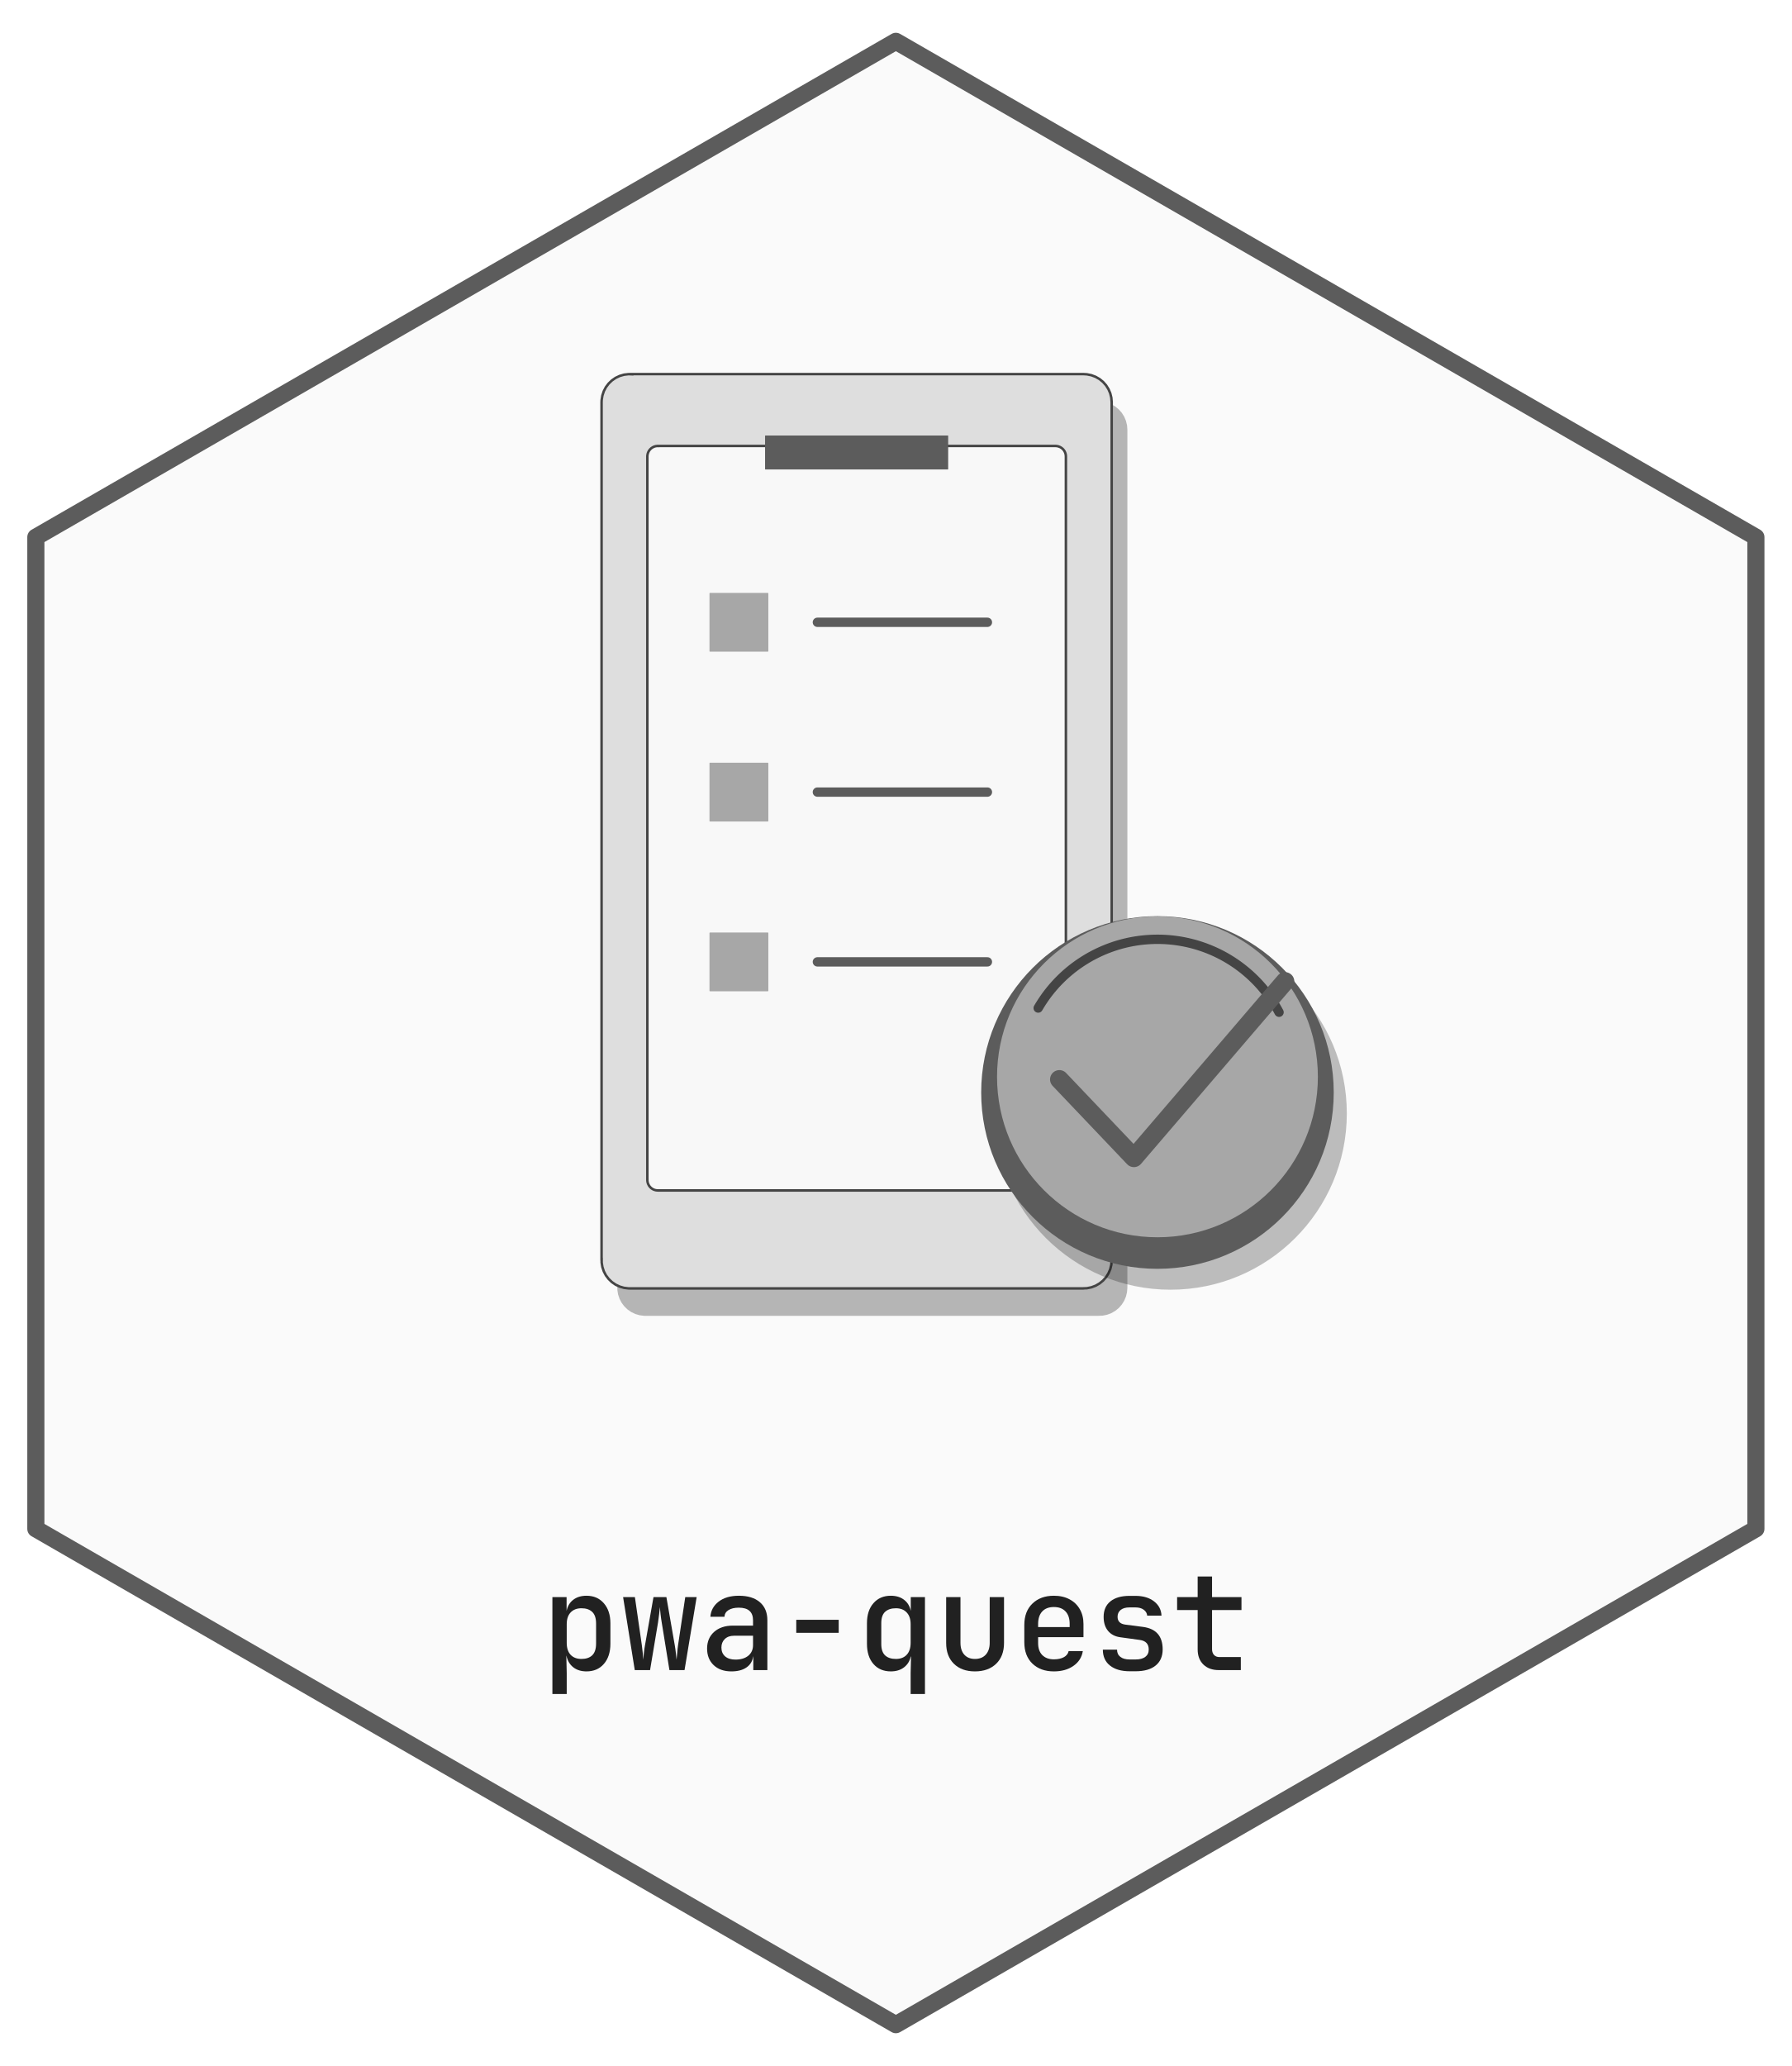
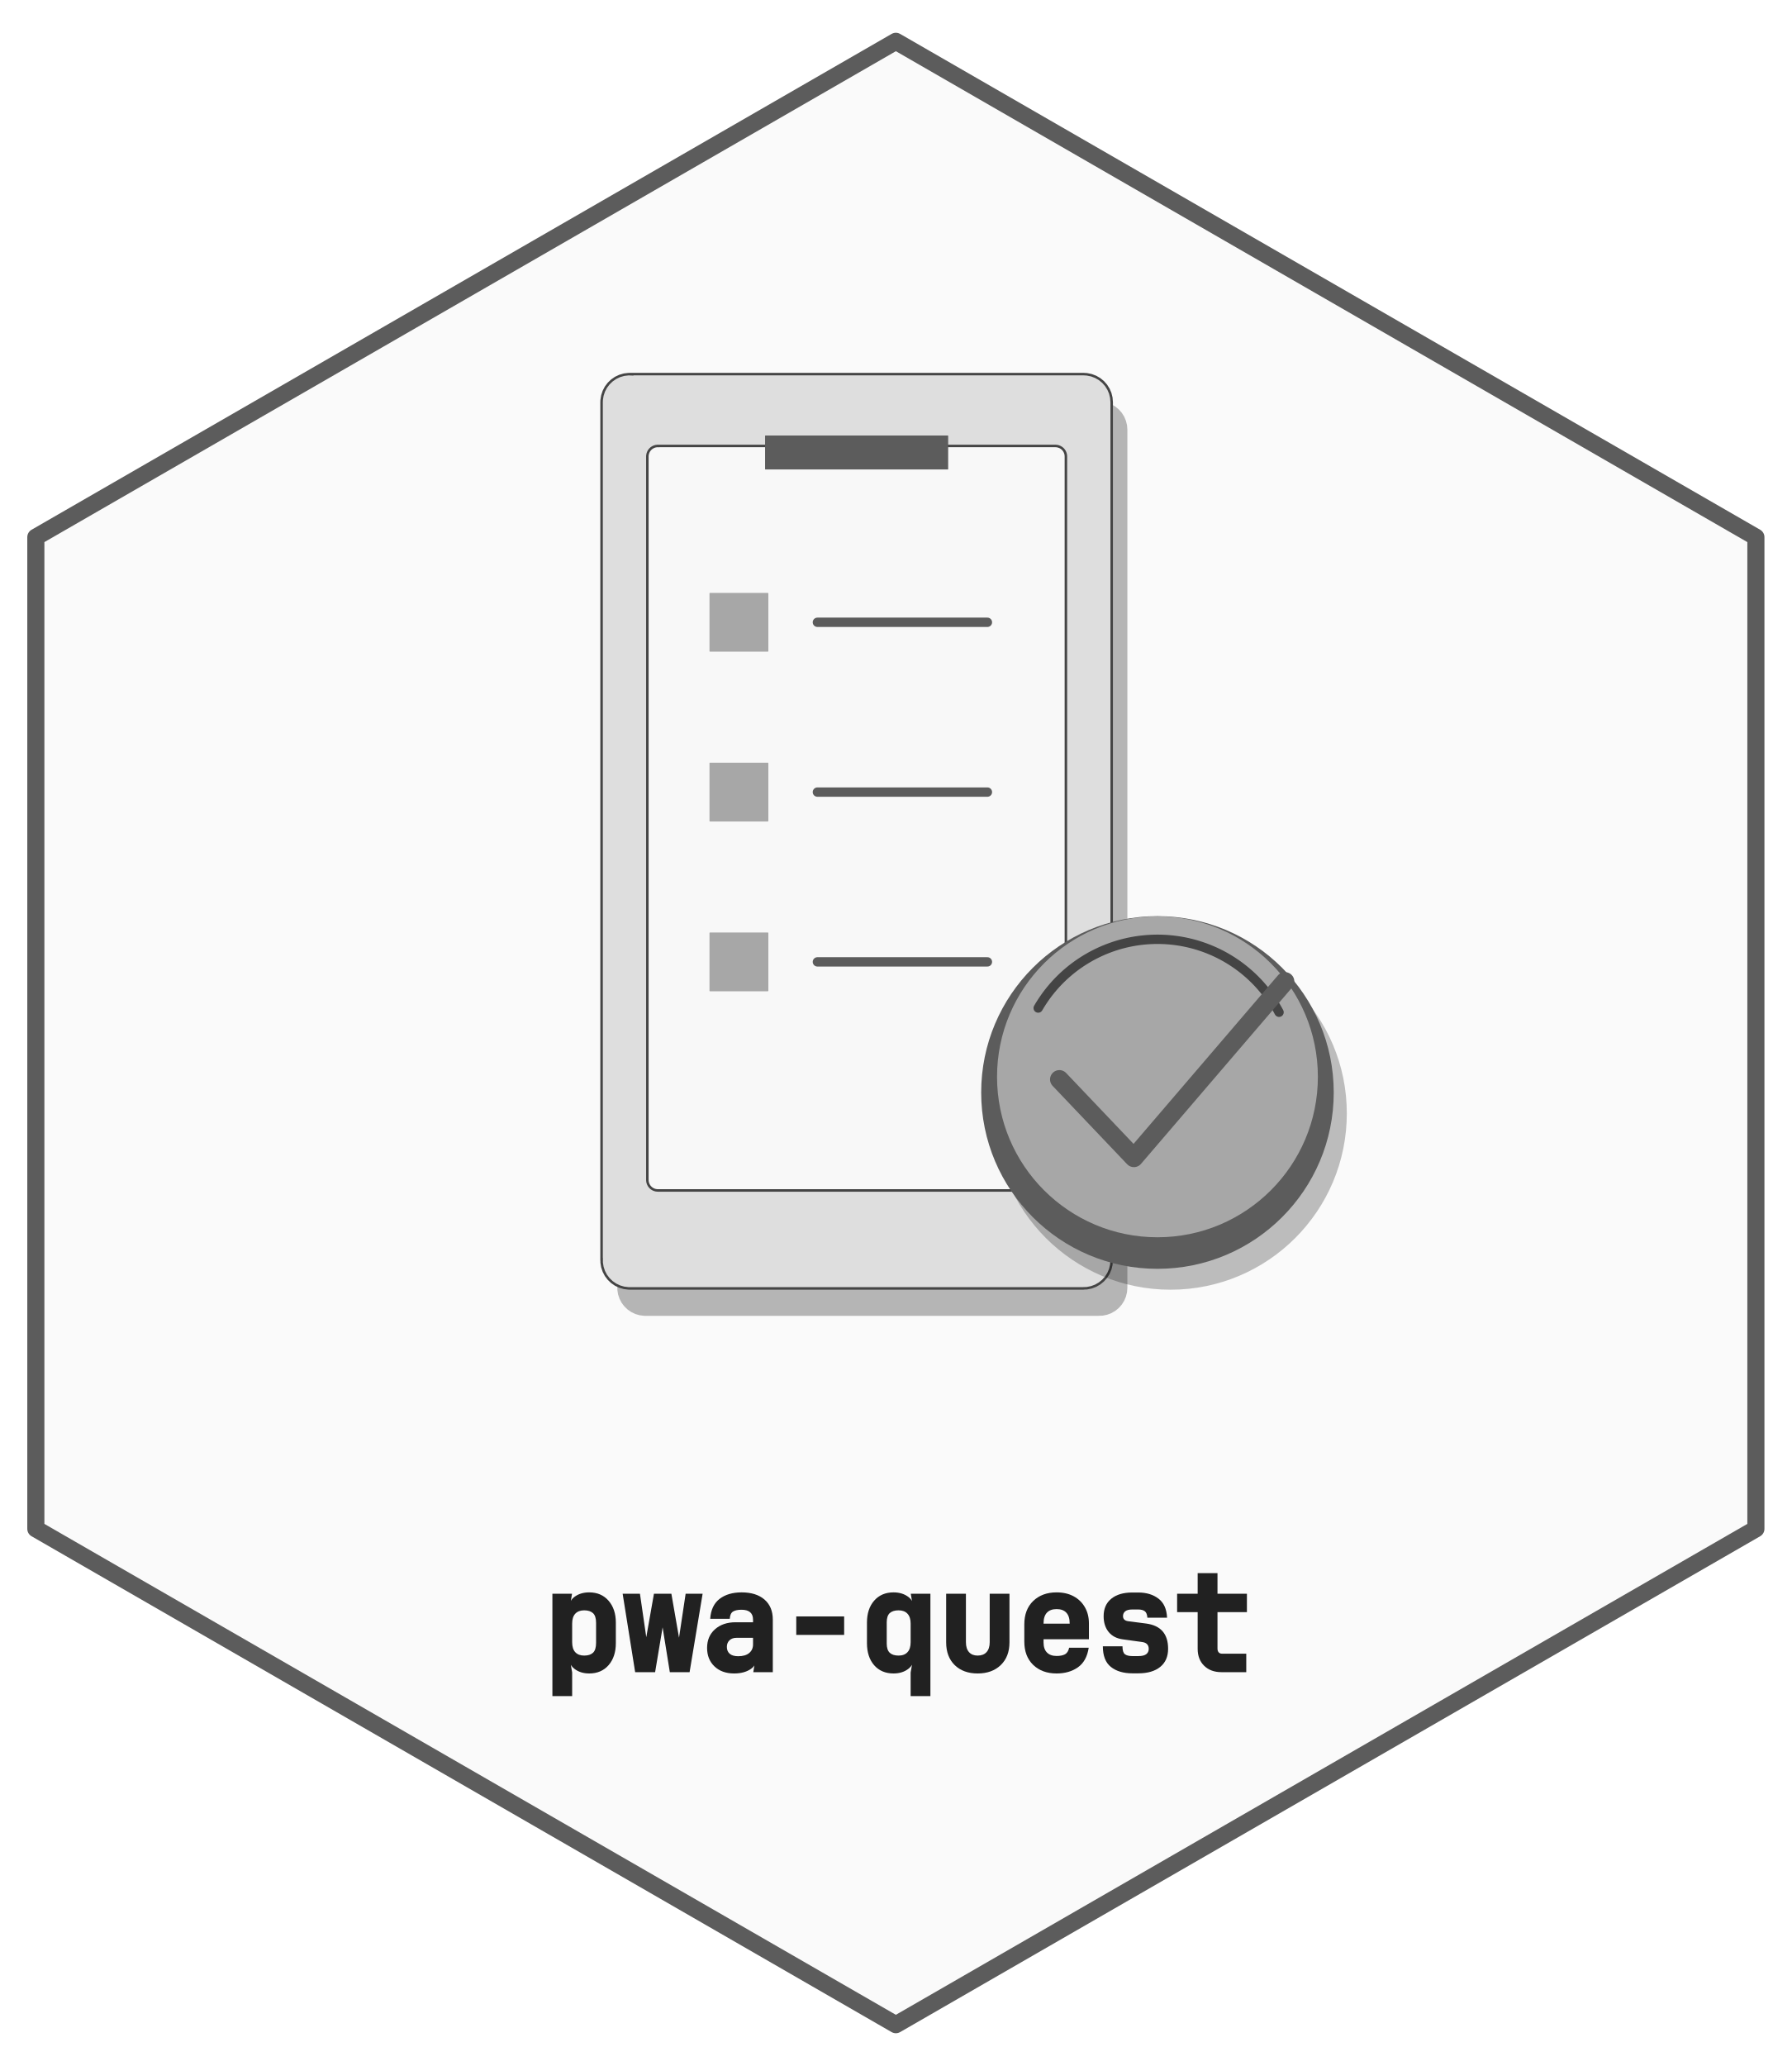
- <svg xmlns="http://www.w3.org/2000/svg" xmlns:xlink="http://www.w3.org/1999/xlink" width="432pt" height="498pt" viewBox="0 0 432 498">
+ <svg xmlns="http://www.w3.org/2000/svg" xmlns:xlink="http://www.w3.org/1999/xlink" width="432" height="498" viewBox="0 0 432 498">
  <defs>
    <g>
      <g id="glyph-0-0">
-         <path d="M 2.688 5.766 L 2.688 -17.594 L 6.109 -17.594 L 6.109 -14.266 C 6.348 -15.422 6.883 -16.316 7.719 -16.953 C 8.562 -17.598 9.625 -17.922 10.906 -17.922 C 12.656 -17.922 14.051 -17.316 15.094 -16.109 C 16.145 -14.898 16.672 -13.297 16.672 -11.297 L 16.672 -6.344 C 16.672 -4.312 16.145 -2.691 15.094 -1.484 C 14.051 -0.285 12.656 0.312 10.906 0.312 C 9.625 0.312 8.555 -0.02 7.703 -0.688 C 6.859 -1.363 6.316 -2.285 6.078 -3.453 L 6.047 -3.453 L 6.141 0.734 L 6.141 5.766 Z M 9.703 -2.688 C 10.805 -2.688 11.664 -2.977 12.281 -3.562 C 12.906 -4.156 13.219 -5.102 13.219 -6.406 L 13.219 -11.234 C 13.219 -12.516 12.906 -13.445 12.281 -14.031 C 11.664 -14.613 10.805 -14.906 9.703 -14.906 C 8.586 -14.906 7.711 -14.566 7.078 -13.891 C 6.453 -13.223 6.141 -12.285 6.141 -11.078 L 6.141 -6.562 C 6.141 -5.32 6.453 -4.363 7.078 -3.688 C 7.711 -3.02 8.586 -2.688 9.703 -2.688 Z M 9.703 -2.688 " />
+         <path d="M 2.688 5.766 L 2.688 -18.906 L 7.422 -18.906 L 6.766 -14.922 C 6.609 -16.328 7.008 -17.395 7.969 -18.125 C 8.938 -18.863 10.133 -19.234 11.562 -19.234 C 13.508 -19.234 15.066 -18.562 16.234 -17.219 C 17.398 -15.875 17.984 -14.117 17.984 -11.953 L 17.984 -7 C 17.984 -4.801 17.398 -3.031 16.234 -1.688 C 15.066 -0.352 13.508 0.312 11.562 0.312 C 10.125 0.312 8.922 -0.07 7.953 -0.844 C 6.984 -1.613 6.566 -2.691 6.703 -4.078 L 6.734 -4.078 L 7.453 0.078 L 7.453 5.766 Z M 10.359 -4 C 11.285 -4 11.992 -4.227 12.484 -4.688 C 12.973 -5.156 13.219 -5.945 13.219 -7.062 L 13.219 -11.891 C 13.219 -12.984 12.973 -13.758 12.484 -14.219 C 11.992 -14.676 11.285 -14.906 10.359 -14.906 C 9.43 -14.906 8.711 -14.633 8.203 -14.094 C 7.703 -13.551 7.453 -12.766 7.453 -11.734 L 7.453 -7.219 C 7.453 -6.156 7.703 -5.352 8.203 -4.812 C 8.711 -4.27 9.43 -4 10.359 -4 Z M 10.359 -4 " />
      </g>
      <g id="glyph-0-1">
-         <path d="M 3.547 0 L 0.734 -17.594 L 3.578 -17.594 L 5.25 -6.016 C 5.332 -5.441 5.406 -4.816 5.469 -4.141 C 5.531 -3.473 5.57 -2.926 5.594 -2.5 C 5.633 -2.926 5.688 -3.473 5.75 -4.141 C 5.82 -4.816 5.91 -5.441 6.016 -6.016 L 8.062 -17.594 L 11.172 -17.594 L 13.188 -6.016 C 13.289 -5.441 13.379 -4.816 13.453 -4.141 C 13.523 -3.473 13.582 -2.926 13.625 -2.5 C 13.676 -2.926 13.727 -3.473 13.781 -4.141 C 13.832 -4.816 13.898 -5.441 13.984 -6.016 L 15.719 -17.594 L 18.469 -17.594 L 15.547 0 L 11.906 0 L 10.047 -11.484 C 9.941 -12.086 9.848 -12.75 9.766 -13.469 C 9.691 -14.195 9.633 -14.773 9.594 -15.203 C 9.57 -14.773 9.516 -14.195 9.422 -13.469 C 9.328 -12.75 9.238 -12.086 9.156 -11.484 L 7.234 0 Z M 3.547 0 " />
+         <path d="M 3.641 0 L 0.625 -18.906 L 4.797 -18.906 L 6.562 -6.766 C 6.645 -6.18 6.719 -5.547 6.781 -4.859 C 6.844 -4.18 6.664 -3.613 6.25 -3.156 C 5.852 -3.625 5.688 -4.195 5.75 -4.875 C 5.82 -5.562 5.914 -6.195 6.031 -6.781 L 8.172 -18.906 L 12.375 -18.906 L 14.484 -6.781 C 14.598 -6.195 14.691 -5.562 14.766 -4.875 C 14.836 -4.195 14.676 -3.625 14.281 -3.156 C 13.895 -3.625 13.727 -4.195 13.781 -4.875 C 13.832 -5.551 13.898 -6.18 13.984 -6.766 L 15.812 -18.906 L 19.906 -18.906 L 16.766 0 L 12 0 L 10.062 -12.031 C 9.945 -12.645 9.848 -13.316 9.766 -14.047 C 9.691 -14.785 9.852 -15.391 10.25 -15.859 C 10.664 -15.391 10.828 -14.785 10.734 -14.047 C 10.641 -13.316 10.551 -12.648 10.469 -12.047 L 8.453 0 Z M 3.641 0 " />
      </g>
      <g id="glyph-0-2">
-         <path d="M 7.844 0.312 C 6.051 0.312 4.625 -0.191 3.562 -1.203 C 2.508 -2.211 1.984 -3.539 1.984 -5.188 C 1.984 -6.852 2.547 -8.191 3.672 -9.203 C 4.805 -10.211 6.312 -10.719 8.188 -10.719 L 13.062 -10.719 L 13.062 -12 C 13.062 -14.031 11.914 -15.047 9.625 -15.047 C 8.602 -15.047 7.781 -14.852 7.156 -14.469 C 6.539 -14.082 6.211 -13.547 6.172 -12.859 L 2.781 -12.859 C 2.883 -14.336 3.547 -15.551 4.766 -16.5 C 5.984 -17.445 7.613 -17.922 9.656 -17.922 C 11.832 -17.922 13.52 -17.398 14.719 -16.359 C 15.914 -15.328 16.516 -13.883 16.516 -12.031 L 16.516 0 L 13.125 0 L 13.125 -3.297 L 13.094 -3.297 C 12.938 -2.16 12.398 -1.273 11.484 -0.641 C 10.566 -0.004 9.352 0.312 7.844 0.312 Z M 8.828 -2.531 C 10.129 -2.531 11.16 -2.844 11.922 -3.469 C 12.68 -4.102 13.062 -4.953 13.062 -6.016 L 13.062 -8.281 L 8.453 -8.281 C 7.535 -8.281 6.801 -8.016 6.25 -7.484 C 5.707 -6.953 5.438 -6.27 5.438 -5.438 C 5.438 -4.539 5.734 -3.832 6.328 -3.312 C 6.93 -2.789 7.766 -2.531 8.828 -2.531 Z M 8.828 -2.531 " />
+         <path d="M 8.5 0.312 C 6.531 0.312 4.953 -0.254 3.766 -1.391 C 2.578 -2.523 1.984 -4.008 1.984 -5.844 C 1.984 -7.707 2.613 -9.203 3.875 -10.328 C 5.145 -11.461 6.801 -12.031 8.844 -12.031 L 13.062 -12.031 L 13.062 -12.656 C 13.062 -14.25 12.133 -15.047 10.281 -15.047 C 9.383 -15.047 8.703 -14.898 8.234 -14.609 C 7.766 -14.316 7.504 -13.734 7.453 -12.859 L 2.734 -12.859 C 2.879 -15.004 3.629 -16.602 4.984 -17.656 C 6.348 -18.707 8.125 -19.234 10.312 -19.234 C 12.656 -19.234 14.492 -18.656 15.828 -17.5 C 17.16 -16.344 17.828 -14.738 17.828 -12.688 L 17.828 0 L 13.125 0 L 13.75 -3.922 L 13.781 -3.922 C 14.008 -2.555 13.598 -1.508 12.547 -0.781 C 11.492 -0.051 10.145 0.312 8.5 0.312 Z M 9.484 -3.844 C 10.629 -3.844 11.508 -4.098 12.125 -4.609 C 12.75 -5.129 13.062 -5.816 13.062 -6.672 L 13.062 -8.281 L 9.109 -8.281 C 8.367 -8.281 7.789 -8.078 7.375 -7.672 C 6.957 -7.266 6.75 -6.738 6.75 -6.094 C 6.75 -5.395 6.977 -4.844 7.438 -4.438 C 7.906 -4.039 8.586 -3.844 9.484 -3.844 Z M 9.484 -3.844 " />
      </g>
      <g id="glyph-0-3">
-         <path d="M 4.484 -8.984 L 4.484 -12.125 L 14.719 -12.125 L 14.719 -8.984 Z M 4.484 -8.984 " />
+         <path d="M 4.484 -8.984 L 4.484 -13.438 L 16.031 -13.438 L 16.031 -8.984 Z M 4.484 -8.984 " />
      </g>
      <g id="glyph-0-4">
-         <path d="M 13.062 5.766 L 13.062 0.734 L 13.156 -3.266 L 13.094 -3.266 C 12.832 -2.148 12.281 -1.273 11.438 -0.641 C 10.594 -0.004 9.539 0.312 8.281 0.312 C 6.531 0.312 5.133 -0.281 4.094 -1.469 C 3.051 -2.664 2.531 -4.289 2.531 -6.344 L 2.531 -11.297 C 2.531 -13.328 3.051 -14.938 4.094 -16.125 C 5.133 -17.32 6.531 -17.922 8.281 -17.922 C 9.562 -17.922 10.625 -17.598 11.469 -16.953 C 12.312 -16.316 12.852 -15.422 13.094 -14.266 L 13.094 -17.594 L 16.516 -17.594 L 16.516 5.766 Z M 9.5 -2.688 C 10.613 -2.688 11.484 -3.02 12.109 -3.688 C 12.742 -4.363 13.062 -5.32 13.062 -6.562 L 13.062 -11.078 C 13.062 -12.285 12.742 -13.223 12.109 -13.891 C 11.484 -14.566 10.613 -14.906 9.5 -14.906 C 8.395 -14.906 7.531 -14.617 6.906 -14.047 C 6.289 -13.473 5.984 -12.566 5.984 -11.328 L 5.984 -6.266 C 5.984 -5.035 6.289 -4.129 6.906 -3.547 C 7.531 -2.973 8.395 -2.688 9.5 -2.688 Z M 9.5 -2.688 " />
+         <path d="M 13.062 5.766 L 13.062 0.078 L 13.75 -3.859 L 13.812 -3.844 C 13.895 -2.531 13.453 -1.508 12.484 -0.781 C 11.523 -0.051 10.344 0.312 8.938 0.312 C 6.988 0.312 5.43 -0.348 4.266 -1.672 C 3.109 -3.004 2.531 -4.781 2.531 -7 L 2.531 -11.953 C 2.531 -14.148 3.109 -15.91 4.266 -17.234 C 5.43 -18.566 6.988 -19.234 8.938 -19.234 C 10.363 -19.234 11.562 -18.863 12.531 -18.125 C 13.5 -17.395 13.906 -16.328 13.75 -14.922 L 13.094 -18.906 L 17.828 -18.906 L 17.828 5.766 Z M 10.156 -4 C 11.082 -4 11.797 -4.27 12.297 -4.812 C 12.805 -5.352 13.062 -6.156 13.062 -7.219 L 13.062 -11.734 C 13.062 -12.766 12.805 -13.551 12.297 -14.094 C 11.797 -14.633 11.082 -14.906 10.156 -14.906 C 9.219 -14.906 8.504 -14.68 8.016 -14.234 C 7.535 -13.785 7.297 -13.035 7.297 -11.984 L 7.297 -6.922 C 7.297 -5.879 7.539 -5.129 8.031 -4.672 C 8.52 -4.223 9.227 -4 10.156 -4 Z M 10.156 -4 " />
      </g>
      <g id="glyph-0-5">
-         <path d="M 9.562 0.312 C 7.438 0.312 5.75 -0.297 4.5 -1.516 C 3.25 -2.742 2.625 -4.414 2.625 -6.531 L 2.625 -17.594 L 6.078 -17.594 L 6.078 -6.562 C 6.078 -5.363 6.383 -4.414 7 -3.719 C 7.625 -3.031 8.477 -2.688 9.562 -2.688 C 10.676 -2.688 11.547 -3.031 12.172 -3.719 C 12.805 -4.414 13.125 -5.363 13.125 -6.562 L 13.125 -17.594 L 16.578 -17.594 L 16.578 -6.531 C 16.578 -4.414 15.941 -2.742 14.672 -1.516 C 13.398 -0.297 11.695 0.312 9.562 0.312 Z M 9.562 0.312 " />
+         <path d="M 10.219 0.312 C 7.914 0.312 6.07 -0.359 4.688 -1.703 C 3.312 -3.055 2.625 -4.883 2.625 -7.188 L 2.625 -18.906 L 7.391 -18.906 L 7.391 -7.219 C 7.391 -6.188 7.641 -5.391 8.141 -4.828 C 8.641 -4.273 9.332 -4 10.219 -4 C 11.133 -4 11.848 -4.273 12.359 -4.828 C 12.867 -5.391 13.125 -6.188 13.125 -7.219 L 13.125 -18.906 L 17.891 -18.906 L 17.891 -7.188 C 17.891 -4.883 17.188 -3.055 15.781 -1.703 C 14.383 -0.359 12.531 0.312 10.219 0.312 Z M 10.219 0.312 " />
      </g>
      <g id="glyph-0-6">
-         <path d="M 9.594 0.312 C 7.445 0.312 5.723 -0.312 4.422 -1.562 C 3.117 -2.82 2.469 -4.539 2.469 -6.719 L 2.469 -10.875 C 2.469 -13.051 3.117 -14.77 4.422 -16.031 C 5.723 -17.289 7.445 -17.922 9.594 -17.922 C 11.051 -17.922 12.312 -17.633 13.375 -17.062 C 14.438 -16.5 15.258 -15.707 15.844 -14.688 C 16.438 -13.664 16.734 -12.473 16.734 -11.109 L 16.734 -7.938 L 5.797 -7.938 L 5.797 -6.5 C 5.797 -5.258 6.133 -4.297 6.812 -3.609 C 7.5 -2.93 8.426 -2.594 9.594 -2.594 C 10.562 -2.594 11.363 -2.766 12 -3.109 C 12.633 -3.461 13.02 -3.953 13.156 -4.578 L 16.578 -4.578 C 16.336 -3.086 15.582 -1.898 14.312 -1.016 C 13.051 -0.129 11.477 0.312 9.594 0.312 Z M 5.797 -11.109 L 5.797 -10.375 L 13.406 -10.375 L 13.406 -11.141 C 13.406 -12.441 13.07 -13.441 12.406 -14.141 C 11.75 -14.848 10.812 -15.203 9.594 -15.203 C 8.383 -15.203 7.445 -14.844 6.781 -14.125 C 6.125 -13.414 5.797 -12.41 5.797 -11.109 Z M 5.797 -11.109 " />
+         <path d="M 10.25 0.312 C 7.926 0.312 6.047 -0.375 4.609 -1.75 C 3.18 -3.133 2.469 -5.008 2.469 -7.375 L 2.469 -11.531 C 2.469 -13.895 3.18 -15.77 4.609 -17.156 C 6.047 -18.539 7.926 -19.234 10.25 -19.234 C 11.82 -19.234 13.188 -18.922 14.344 -18.297 C 15.508 -17.672 16.414 -16.797 17.062 -15.672 C 17.719 -14.547 18.047 -13.242 18.047 -11.766 L 18.047 -7.938 L 7.109 -7.938 L 7.109 -7.156 C 7.109 -6.094 7.383 -5.285 7.938 -4.734 C 8.488 -4.18 9.258 -3.906 10.25 -3.906 C 11.102 -3.906 11.781 -4.039 12.281 -4.312 C 12.781 -4.594 13.113 -5.117 13.281 -5.891 L 18 -5.891 C 17.656 -3.711 16.781 -2.133 15.375 -1.156 C 13.977 -0.176 12.27 0.312 10.25 0.312 Z M 7.109 -11.766 L 7.109 -11.688 L 13.406 -11.688 L 13.406 -11.797 C 13.406 -12.922 13.133 -13.77 12.594 -14.344 C 12.062 -14.914 11.281 -15.203 10.25 -15.203 C 9.227 -15.203 8.445 -14.91 7.906 -14.328 C 7.375 -13.754 7.109 -12.898 7.109 -11.766 Z M 7.109 -11.766 " />
      </g>
      <g id="glyph-0-7">
-         <path d="M 8.891 0.281 C 6.867 0.281 5.281 -0.176 4.125 -1.094 C 2.977 -2.008 2.406 -3.285 2.406 -4.922 L 5.828 -4.922 C 5.828 -4.18 6.094 -3.602 6.625 -3.188 C 7.156 -2.77 7.91 -2.562 8.891 -2.562 L 10.297 -2.562 C 11.305 -2.562 12.086 -2.77 12.641 -3.188 C 13.191 -3.602 13.469 -4.191 13.469 -4.953 C 13.469 -6.297 12.754 -7.066 11.328 -7.266 L 6.688 -7.906 C 5.383 -8.07 4.375 -8.586 3.656 -9.453 C 2.945 -10.316 2.594 -11.441 2.594 -12.828 C 2.594 -14.43 3.133 -15.676 4.219 -16.562 C 5.312 -17.445 6.848 -17.891 8.828 -17.891 L 10.266 -17.891 C 12.109 -17.891 13.598 -17.453 14.734 -16.578 C 15.879 -15.703 16.484 -14.551 16.547 -13.125 L 13.094 -13.125 C 13.051 -13.695 12.773 -14.172 12.266 -14.547 C 11.766 -14.922 11.098 -15.109 10.266 -15.109 L 8.828 -15.109 C 7.91 -15.109 7.203 -14.906 6.703 -14.5 C 6.203 -14.094 5.953 -13.547 5.953 -12.859 C 5.953 -11.773 6.562 -11.145 7.781 -10.969 L 12.125 -10.406 C 15.258 -9.977 16.828 -8.172 16.828 -4.984 C 16.828 -3.305 16.258 -2.008 15.125 -1.094 C 14 -0.176 12.391 0.281 10.297 0.281 Z M 8.891 0.281 " />
+         <path d="M 9.547 0.281 C 7.367 0.281 5.633 -0.234 4.344 -1.266 C 3.051 -2.297 2.406 -3.953 2.406 -6.234 L 7.141 -6.234 C 7.141 -5.266 7.332 -4.629 7.719 -4.328 C 8.113 -4.023 8.723 -3.875 9.547 -3.875 L 10.953 -3.875 C 11.816 -3.875 12.453 -4.023 12.859 -4.328 C 13.266 -4.641 13.469 -5.066 13.469 -5.609 C 13.469 -6.566 12.941 -7.117 11.891 -7.266 L 7.25 -7.906 C 5.781 -8.094 4.633 -8.68 3.812 -9.672 C 3 -10.672 2.594 -11.941 2.594 -13.484 C 2.594 -15.297 3.207 -16.703 4.438 -17.703 C 5.664 -18.703 7.348 -19.203 9.484 -19.203 L 10.922 -19.203 C 12.91 -19.203 14.547 -18.707 15.828 -17.719 C 17.109 -16.738 17.797 -15.207 17.891 -13.125 L 13.141 -13.125 C 13.086 -13.906 12.875 -14.43 12.5 -14.703 C 12.133 -14.973 11.609 -15.109 10.922 -15.109 L 9.484 -15.109 C 8.723 -15.109 8.16 -14.961 7.797 -14.672 C 7.441 -14.379 7.266 -13.992 7.266 -13.516 C 7.266 -12.805 7.688 -12.395 8.531 -12.281 L 12.875 -11.719 C 16.383 -11.238 18.141 -9.211 18.141 -5.641 C 18.141 -3.754 17.504 -2.297 16.234 -1.266 C 14.961 -0.234 13.203 0.281 10.953 0.281 Z M 9.547 0.281 " />
      </g>
      <g id="glyph-0-8">
-         <path d="M 11.359 0 C 9.805 0 8.566 -0.445 7.641 -1.344 C 6.723 -2.238 6.266 -3.453 6.266 -4.984 L 6.266 -14.469 L 1.312 -14.469 L 1.312 -17.594 L 6.266 -17.594 L 6.266 -22.562 L 9.734 -22.562 L 9.734 -17.594 L 16.828 -17.594 L 16.828 -14.469 L 9.734 -14.469 L 9.734 -5.031 C 9.734 -4.469 9.891 -4.008 10.203 -3.656 C 10.523 -3.312 10.961 -3.141 11.516 -3.141 L 16.672 -3.141 L 16.672 0 Z M 11.359 0 " />
+         <path d="M 12.016 0 C 10.285 0 8.895 -0.508 7.844 -1.531 C 6.789 -2.551 6.266 -3.922 6.266 -5.641 L 6.266 -14.469 L 1.312 -14.469 L 1.312 -18.906 L 6.266 -18.906 L 6.266 -23.875 L 11.047 -23.875 L 11.047 -18.906 L 18.141 -18.906 L 18.141 -14.469 L 11.047 -14.469 L 11.047 -5.688 C 11.047 -5.289 11.145 -4.984 11.344 -4.766 C 11.539 -4.555 11.816 -4.453 12.172 -4.453 L 17.984 -4.453 L 17.984 0 Z M 12.016 0 " />
      </g>
    </g>
  </defs>
  <path fill-rule="nonzero" fill="rgb(98.039%, 98.039%, 98.039%)" fill-opacity="1" stroke-width="4.125" stroke-linecap="round" stroke-linejoin="round" stroke="rgb(36.078%, 36.078%, 36.078%)" stroke-opacity="1" stroke-miterlimit="10" d="M 216 9.961 L 423.359 129.48 L 423.359 368.52 L 216 488.039 L 8.641 368.52 L 8.641 129.48 Z M 216 9.961 " />
  <path fill-rule="nonzero" fill="rgb(1.961%, 1.961%, 1.961%)" fill-opacity="0.278" d="M 155.594 317.176 L 265.055 317.176 L 264.781 317.172 L 265.871 317.129 L 266.938 316.91 L 267.953 316.523 L 268.898 315.98 L 269.738 315.293 L 270.461 314.477 L 271.043 313.555 L 271.469 312.555 L 271.73 311.496 L 271.82 310.414 L 271.82 103.559 L 271.73 102.473 L 271.469 101.414 L 271.043 100.414 L 270.461 99.492 L 269.738 98.68 L 268.898 97.988 L 267.953 97.445 L 266.938 97.059 L 265.871 96.844 L 265.055 96.793 L 155.594 96.793 L 156.406 96.844 L 155.32 96.797 L 154.238 96.93 L 153.195 97.23 L 152.211 97.699 L 151.316 98.316 L 150.531 99.07 L 149.875 99.941 L 149.371 100.906 L 149.023 101.938 L 148.852 103.012 L 148.828 103.559 L 148.828 310.414 L 148.852 309.867 L 148.852 310.957 L 149.023 312.031 L 149.371 313.062 L 149.875 314.027 L 150.531 314.898 L 151.316 315.652 L 152.211 316.27 L 153.195 316.738 L 154.238 317.039 L 155.32 317.172 Z M 155.594 317.176 " />
  <path fill-rule="nonzero" fill="rgb(87.059%, 87.059%, 87.059%)" fill-opacity="1" stroke-width="0.6" stroke-linecap="round" stroke-linejoin="round" stroke="rgb(26.667%, 26.667%, 26.667%)" stroke-opacity="1" stroke-miterlimit="10" d="M 151.809 310.566 L 261.27 310.566 L 260.996 310.559 L 262.086 310.516 L 263.152 310.297 L 264.168 309.914 L 265.113 309.367 L 265.957 308.68 L 266.68 307.863 L 267.258 306.945 L 267.688 305.941 L 267.945 304.887 L 268.035 303.801 L 268.035 96.945 L 267.945 95.859 L 267.688 94.805 L 267.258 93.801 L 266.68 92.883 L 265.957 92.066 L 265.113 91.379 L 264.168 90.836 L 263.152 90.449 L 262.086 90.23 L 261.27 90.18 L 151.809 90.18 L 152.625 90.23 L 151.535 90.188 L 150.457 90.316 L 149.41 90.621 L 148.426 91.086 L 147.531 91.707 L 146.746 92.461 L 146.09 93.332 L 145.586 94.293 L 145.242 95.328 L 145.066 96.402 L 145.043 96.945 L 145.043 303.801 L 145.066 303.258 L 145.066 304.344 L 145.242 305.418 L 145.586 306.453 L 146.09 307.418 L 146.746 308.285 L 147.531 309.039 L 148.426 309.66 L 149.41 310.125 L 150.457 310.43 L 151.535 310.559 Z M 151.809 310.566 " />
  <path fill-rule="nonzero" fill="rgb(97.255%, 97.255%, 97.255%)" fill-opacity="1" stroke-width="0.6" stroke-linecap="round" stroke-linejoin="round" stroke="rgb(26.667%, 26.667%, 26.667%)" stroke-opacity="1" stroke-miterlimit="10" d="M 158.605 286.953 L 254.473 286.953 L 254.371 286.949 L 254.777 286.934 L 255.176 286.852 L 255.555 286.711 L 255.906 286.508 L 256.223 286.25 L 256.492 285.945 L 256.707 285.602 L 256.867 285.23 L 256.965 284.836 L 256.996 284.43 L 256.996 110.02 L 256.965 109.613 L 256.867 109.223 L 256.707 108.848 L 256.492 108.504 L 256.223 108.199 L 255.906 107.945 L 255.555 107.742 L 255.176 107.598 L 254.777 107.516 L 254.473 107.496 L 158.605 107.496 L 158.91 107.516 L 158.504 107.5 L 158.102 107.547 L 157.711 107.66 L 157.344 107.836 L 157.008 108.066 L 156.715 108.348 L 156.473 108.672 L 156.285 109.031 L 156.156 109.418 L 156.09 109.816 L 156.082 110.02 L 156.082 284.43 L 156.09 284.227 L 156.09 284.633 L 156.156 285.035 L 156.285 285.418 L 156.473 285.777 L 156.715 286.102 L 157.008 286.383 L 157.344 286.613 L 157.711 286.789 L 158.102 286.902 L 158.504 286.949 Z M 158.605 286.953 " />
  <path fill-rule="nonzero" fill="rgb(36.078%, 36.078%, 36.078%)" fill-opacity="1" d="M 184.562 113.164 L 228.516 113.164 L 228.512 113.164 L 228.527 113.164 L 228.559 113.156 L 228.57 113.148 L 228.586 113.137 L 228.602 113.113 L 228.609 113.098 L 228.613 113.082 L 228.613 105.062 L 228.609 105.047 L 228.594 105.016 L 228.586 105.004 L 228.57 104.996 L 228.559 104.988 L 228.543 104.98 L 228.527 104.98 L 228.516 104.977 L 184.562 104.977 L 184.574 104.98 L 184.559 104.977 L 184.527 104.984 L 184.512 104.992 L 184.5 105 L 184.488 105.012 L 184.48 105.023 L 184.473 105.039 L 184.465 105.07 L 184.465 113.066 L 184.465 113.059 L 184.465 113.074 L 184.473 113.105 L 184.48 113.117 L 184.488 113.133 L 184.5 113.141 L 184.512 113.152 L 184.559 113.164 Z M 184.562 113.164 " />
  <path fill-rule="nonzero" fill="rgb(65.49%, 65.49%, 65.49%)" fill-opacity="1" d="M 171.203 157.082 L 185.109 157.082 L 185.105 157.082 L 185.129 157.082 L 185.148 157.078 L 185.172 157.07 L 185.191 157.059 L 185.223 157.027 L 185.246 156.988 L 185.254 156.941 L 185.254 143.059 L 185.246 143.012 L 185.223 142.973 L 185.191 142.941 L 185.172 142.93 L 185.148 142.922 L 185.109 142.914 L 171.203 142.914 L 171.219 142.918 L 171.176 142.918 L 171.152 142.926 L 171.133 142.934 L 171.113 142.949 L 171.082 142.98 L 171.074 143.004 L 171.066 143.023 L 171.062 143.047 L 171.062 156.941 L 171.062 156.93 L 171.062 156.953 L 171.066 156.977 L 171.082 157.016 L 171.098 157.035 L 171.113 157.051 L 171.133 157.066 L 171.152 157.074 L 171.176 157.082 Z M 171.203 157.082 " />
  <path fill="none" stroke-width="2.25" stroke-linecap="round" stroke-linejoin="round" stroke="rgb(36.078%, 36.078%, 36.078%)" stroke-opacity="1" stroke-miterlimit="10" d="M 197.078 150 L 238.074 150 " />
  <path fill-rule="nonzero" fill="rgb(65.49%, 65.49%, 65.49%)" fill-opacity="1" d="M 171.203 198.012 L 185.109 198.012 L 185.105 198.012 L 185.129 198.012 L 185.148 198.008 L 185.172 198 L 185.191 197.988 L 185.223 197.957 L 185.234 197.938 L 185.246 197.914 L 185.25 197.895 L 185.254 197.871 L 185.254 183.984 L 185.25 183.965 L 185.246 183.941 L 185.223 183.902 L 185.207 183.883 L 185.191 183.871 L 185.172 183.859 L 185.148 183.852 L 185.129 183.844 L 171.203 183.844 L 171.219 183.844 L 171.195 183.844 L 171.176 183.848 L 171.152 183.855 L 171.133 183.863 L 171.113 183.875 L 171.098 183.891 L 171.082 183.91 L 171.074 183.93 L 171.066 183.953 L 171.062 183.977 L 171.062 197.871 L 171.062 197.859 L 171.062 197.883 L 171.066 197.902 L 171.074 197.926 L 171.082 197.945 L 171.098 197.965 L 171.113 197.98 L 171.152 198.004 L 171.176 198.008 L 171.195 198.012 Z M 171.203 198.012 " />
  <path fill="none" stroke-width="2.25" stroke-linecap="round" stroke-linejoin="round" stroke="rgb(36.078%, 36.078%, 36.078%)" stroke-opacity="1" stroke-miterlimit="10" d="M 197.078 190.93 L 238.074 190.93 " />
  <path fill-rule="nonzero" fill="rgb(65.49%, 65.49%, 65.49%)" fill-opacity="1" d="M 171.203 238.941 L 185.109 238.941 L 185.105 238.941 L 185.129 238.941 L 185.148 238.934 L 185.172 238.926 L 185.191 238.914 L 185.207 238.902 L 185.223 238.883 L 185.246 238.844 L 185.25 238.82 L 185.254 238.801 L 185.254 224.914 L 185.25 224.891 L 185.246 224.871 L 185.234 224.848 L 185.223 224.828 L 185.191 224.797 L 185.172 224.785 L 185.148 224.777 L 185.129 224.773 L 171.203 224.773 L 171.219 224.773 L 171.195 224.773 L 171.176 224.777 L 171.152 224.781 L 171.113 224.805 L 171.098 224.82 L 171.082 224.84 L 171.066 224.879 L 171.062 224.902 L 171.062 238.801 L 171.062 238.789 L 171.062 238.809 L 171.066 238.832 L 171.074 238.855 L 171.082 238.875 L 171.098 238.895 L 171.113 238.91 L 171.133 238.922 L 171.152 238.93 L 171.176 238.938 L 171.195 238.941 Z M 171.203 238.941 " />
  <path fill="none" stroke-width="2.25" stroke-linecap="round" stroke-linejoin="round" stroke="rgb(36.078%, 36.078%, 36.078%)" stroke-opacity="1" stroke-miterlimit="10" d="M 197.078 231.855 L 238.074 231.855 " />
  <path fill-rule="nonzero" fill="rgb(1.961%, 1.961%, 1.961%)" fill-opacity="0.251" d="M 324.727 268.379 C 324.727 291.852 305.699 310.879 282.227 310.879 C 258.754 310.879 239.723 291.852 239.723 268.379 C 239.723 244.902 258.754 225.875 282.227 225.875 C 305.699 225.875 324.727 244.902 324.727 268.379 " />
  <path fill-rule="nonzero" fill="rgb(36.078%, 36.078%, 36.078%)" fill-opacity="1" d="M 321.574 263.34 C 321.574 286.812 302.547 305.844 279.07 305.844 C 255.598 305.844 236.57 286.812 236.57 263.34 C 236.57 239.867 255.598 220.836 279.07 220.836 C 302.547 220.836 321.574 239.867 321.574 263.34 " />
  <path fill-rule="nonzero" fill="rgb(65.49%, 65.49%, 65.49%)" fill-opacity="1" d="M 317.75 259.562 C 317.75 280.922 300.434 298.238 279.07 298.238 C 257.711 298.238 240.395 280.922 240.395 259.562 C 240.395 238.203 257.711 220.887 279.07 220.887 C 300.434 220.887 317.75 238.203 317.75 259.562 " />
  <path fill="none" stroke-width="2.25" stroke-linecap="round" stroke-linejoin="round" stroke="rgb(26.667%, 26.667%, 26.667%)" stroke-opacity="1" stroke-miterlimit="10" d="M 308.391 244 L 307.961 243.215 L 307.512 242.445 L 307.039 241.684 L 306.543 240.938 L 306.031 240.207 L 305.5 239.488 L 304.949 238.785 L 304.379 238.098 L 303.789 237.422 L 303.184 236.766 L 302.559 236.125 L 301.918 235.504 L 301.258 234.895 L 300.586 234.309 L 299.895 233.738 L 299.191 233.188 L 298.473 232.656 L 297.738 232.145 L 296.992 231.652 L 296.23 231.18 L 295.461 230.727 L 294.676 230.297 L 293.879 229.887 L 293.074 229.5 L 292.258 229.137 L 291.43 228.793 L 290.594 228.469 L 289.75 228.172 L 288.898 227.895 L 288.043 227.641 L 287.176 227.414 L 286.305 227.207 L 285.43 227.023 L 284.551 226.863 L 283.664 226.73 L 282.777 226.617 L 281.887 226.531 L 280.992 226.465 L 280.098 226.426 L 279.203 226.41 L 278.309 226.418 L 277.414 226.453 L 276.52 226.508 L 275.629 226.59 L 274.742 226.691 L 273.855 226.82 L 272.973 226.973 L 272.098 227.148 L 271.223 227.348 L 270.355 227.57 L 269.496 227.816 L 268.645 228.086 L 267.797 228.379 L 266.961 228.695 L 266.129 229.031 L 265.312 229.391 L 264.5 229.773 L 263.703 230.176 L 262.914 230.598 L 262.141 231.043 L 261.375 231.512 L 260.625 231.996 L 259.887 232.504 L 259.164 233.027 L 258.453 233.574 L 257.762 234.137 L 257.082 234.719 L 256.418 235.32 L 255.773 235.941 L 255.145 236.574 L 254.531 237.227 L 253.938 237.895 L 253.363 238.578 L 252.805 239.277 L 252.266 239.992 L 251.75 240.723 L 251.25 241.465 L 250.77 242.219 L 250.312 242.984 " />
  <path fill="none" stroke-width="4.5" stroke-linecap="round" stroke-linejoin="round" stroke="rgb(36.078%, 36.078%, 36.078%)" stroke-opacity="1" stroke-miterlimit="10" d="M 255.422 260.191 L 273.395 279.082 L 309.82 236.578 " />
  <g fill="rgb(12.941%, 12.941%, 12.941%)" fill-opacity="1">
-     <use xlink:href="#glyph-0-0" x="130.5" y="402.569" />
-     <use xlink:href="#glyph-0-1" x="149.5" y="402.569" />
-     <use xlink:href="#glyph-0-2" x="168.5" y="402.569" />
-     <use xlink:href="#glyph-0-3" x="187.5" y="402.569" />
-     <use xlink:href="#glyph-0-4" x="206.5" y="402.569" />
-     <use xlink:href="#glyph-0-5" x="225.5" y="402.569" />
-     <use xlink:href="#glyph-0-6" x="244.5" y="402.569" />
-     <use xlink:href="#glyph-0-7" x="263.5" y="402.569" />
-     <use xlink:href="#glyph-0-8" x="282.5" y="402.569" />
+     <use xlink:href="#glyph-0-0" x="130.5" y="403.069" />
+     <use xlink:href="#glyph-0-1" x="149.5" y="403.069" />
+     <use xlink:href="#glyph-0-2" x="168.5" y="403.069" />
+     <use xlink:href="#glyph-0-3" x="187.5" y="403.069" />
+     <use xlink:href="#glyph-0-4" x="206.5" y="403.069" />
+     <use xlink:href="#glyph-0-5" x="225.5" y="403.069" />
+     <use xlink:href="#glyph-0-6" x="244.5" y="403.069" />
+     <use xlink:href="#glyph-0-7" x="263.5" y="403.069" />
+     <use xlink:href="#glyph-0-8" x="282.5" y="403.069" />
  </g>
</svg>
